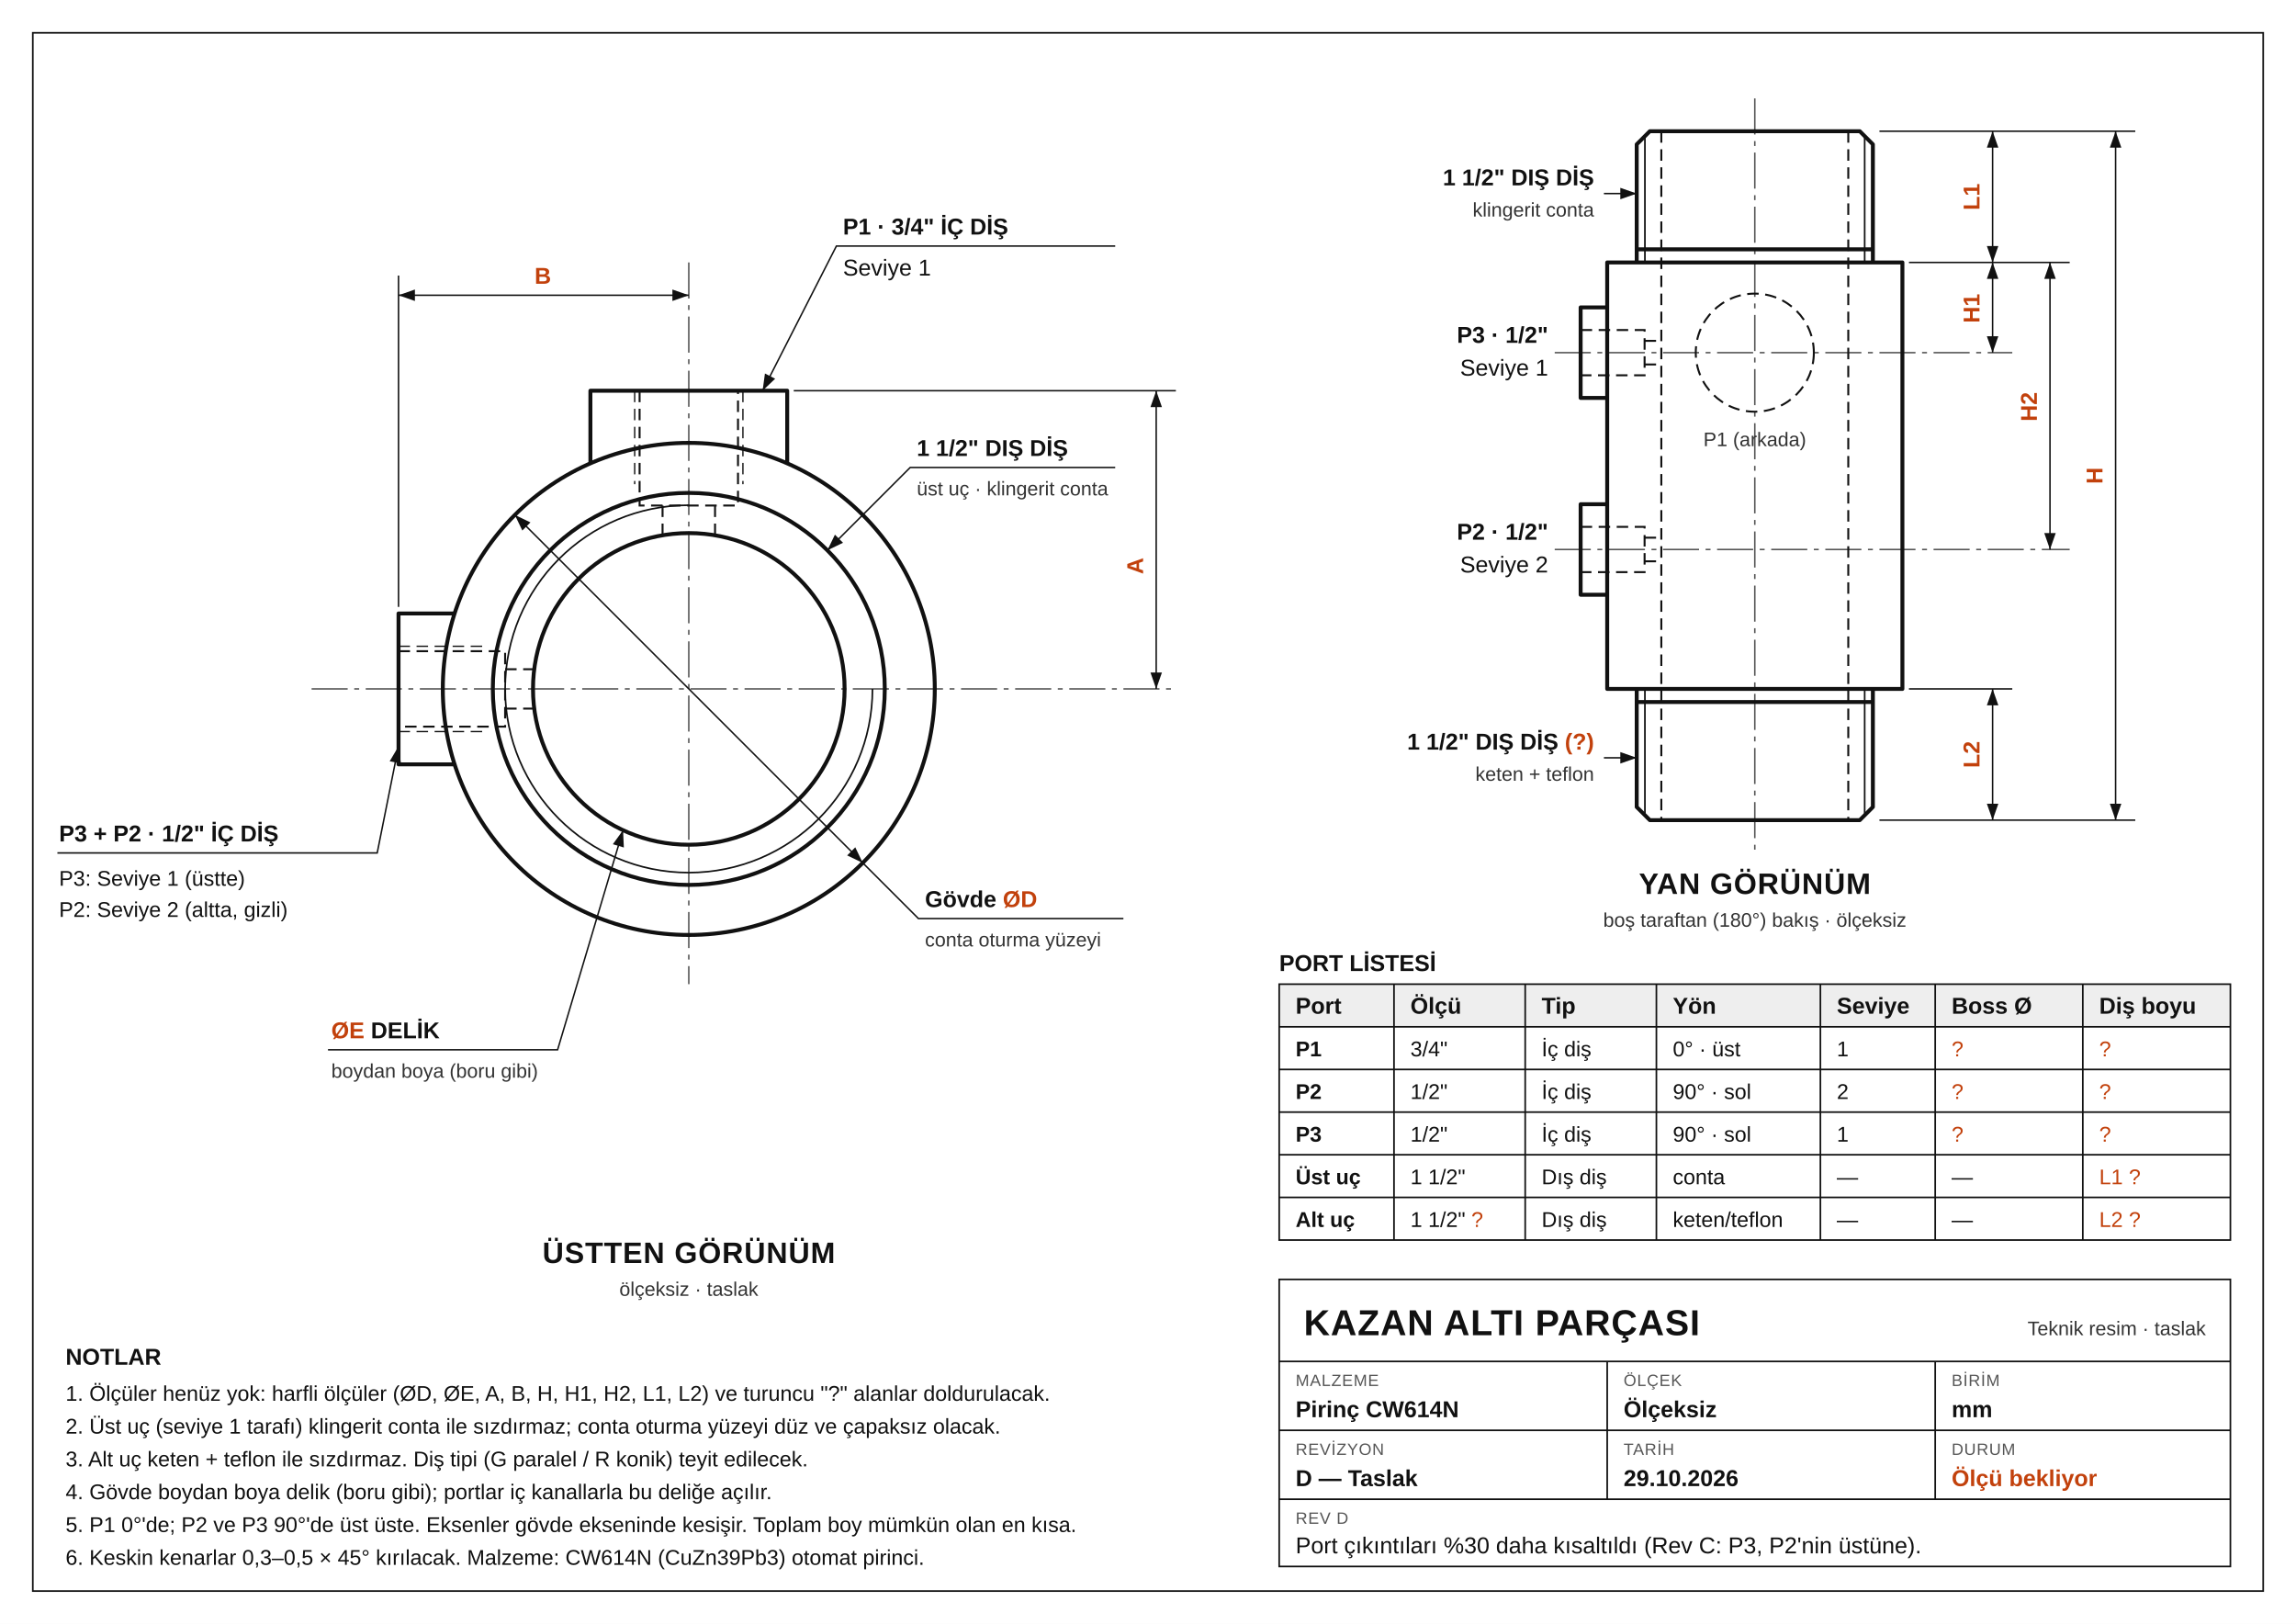
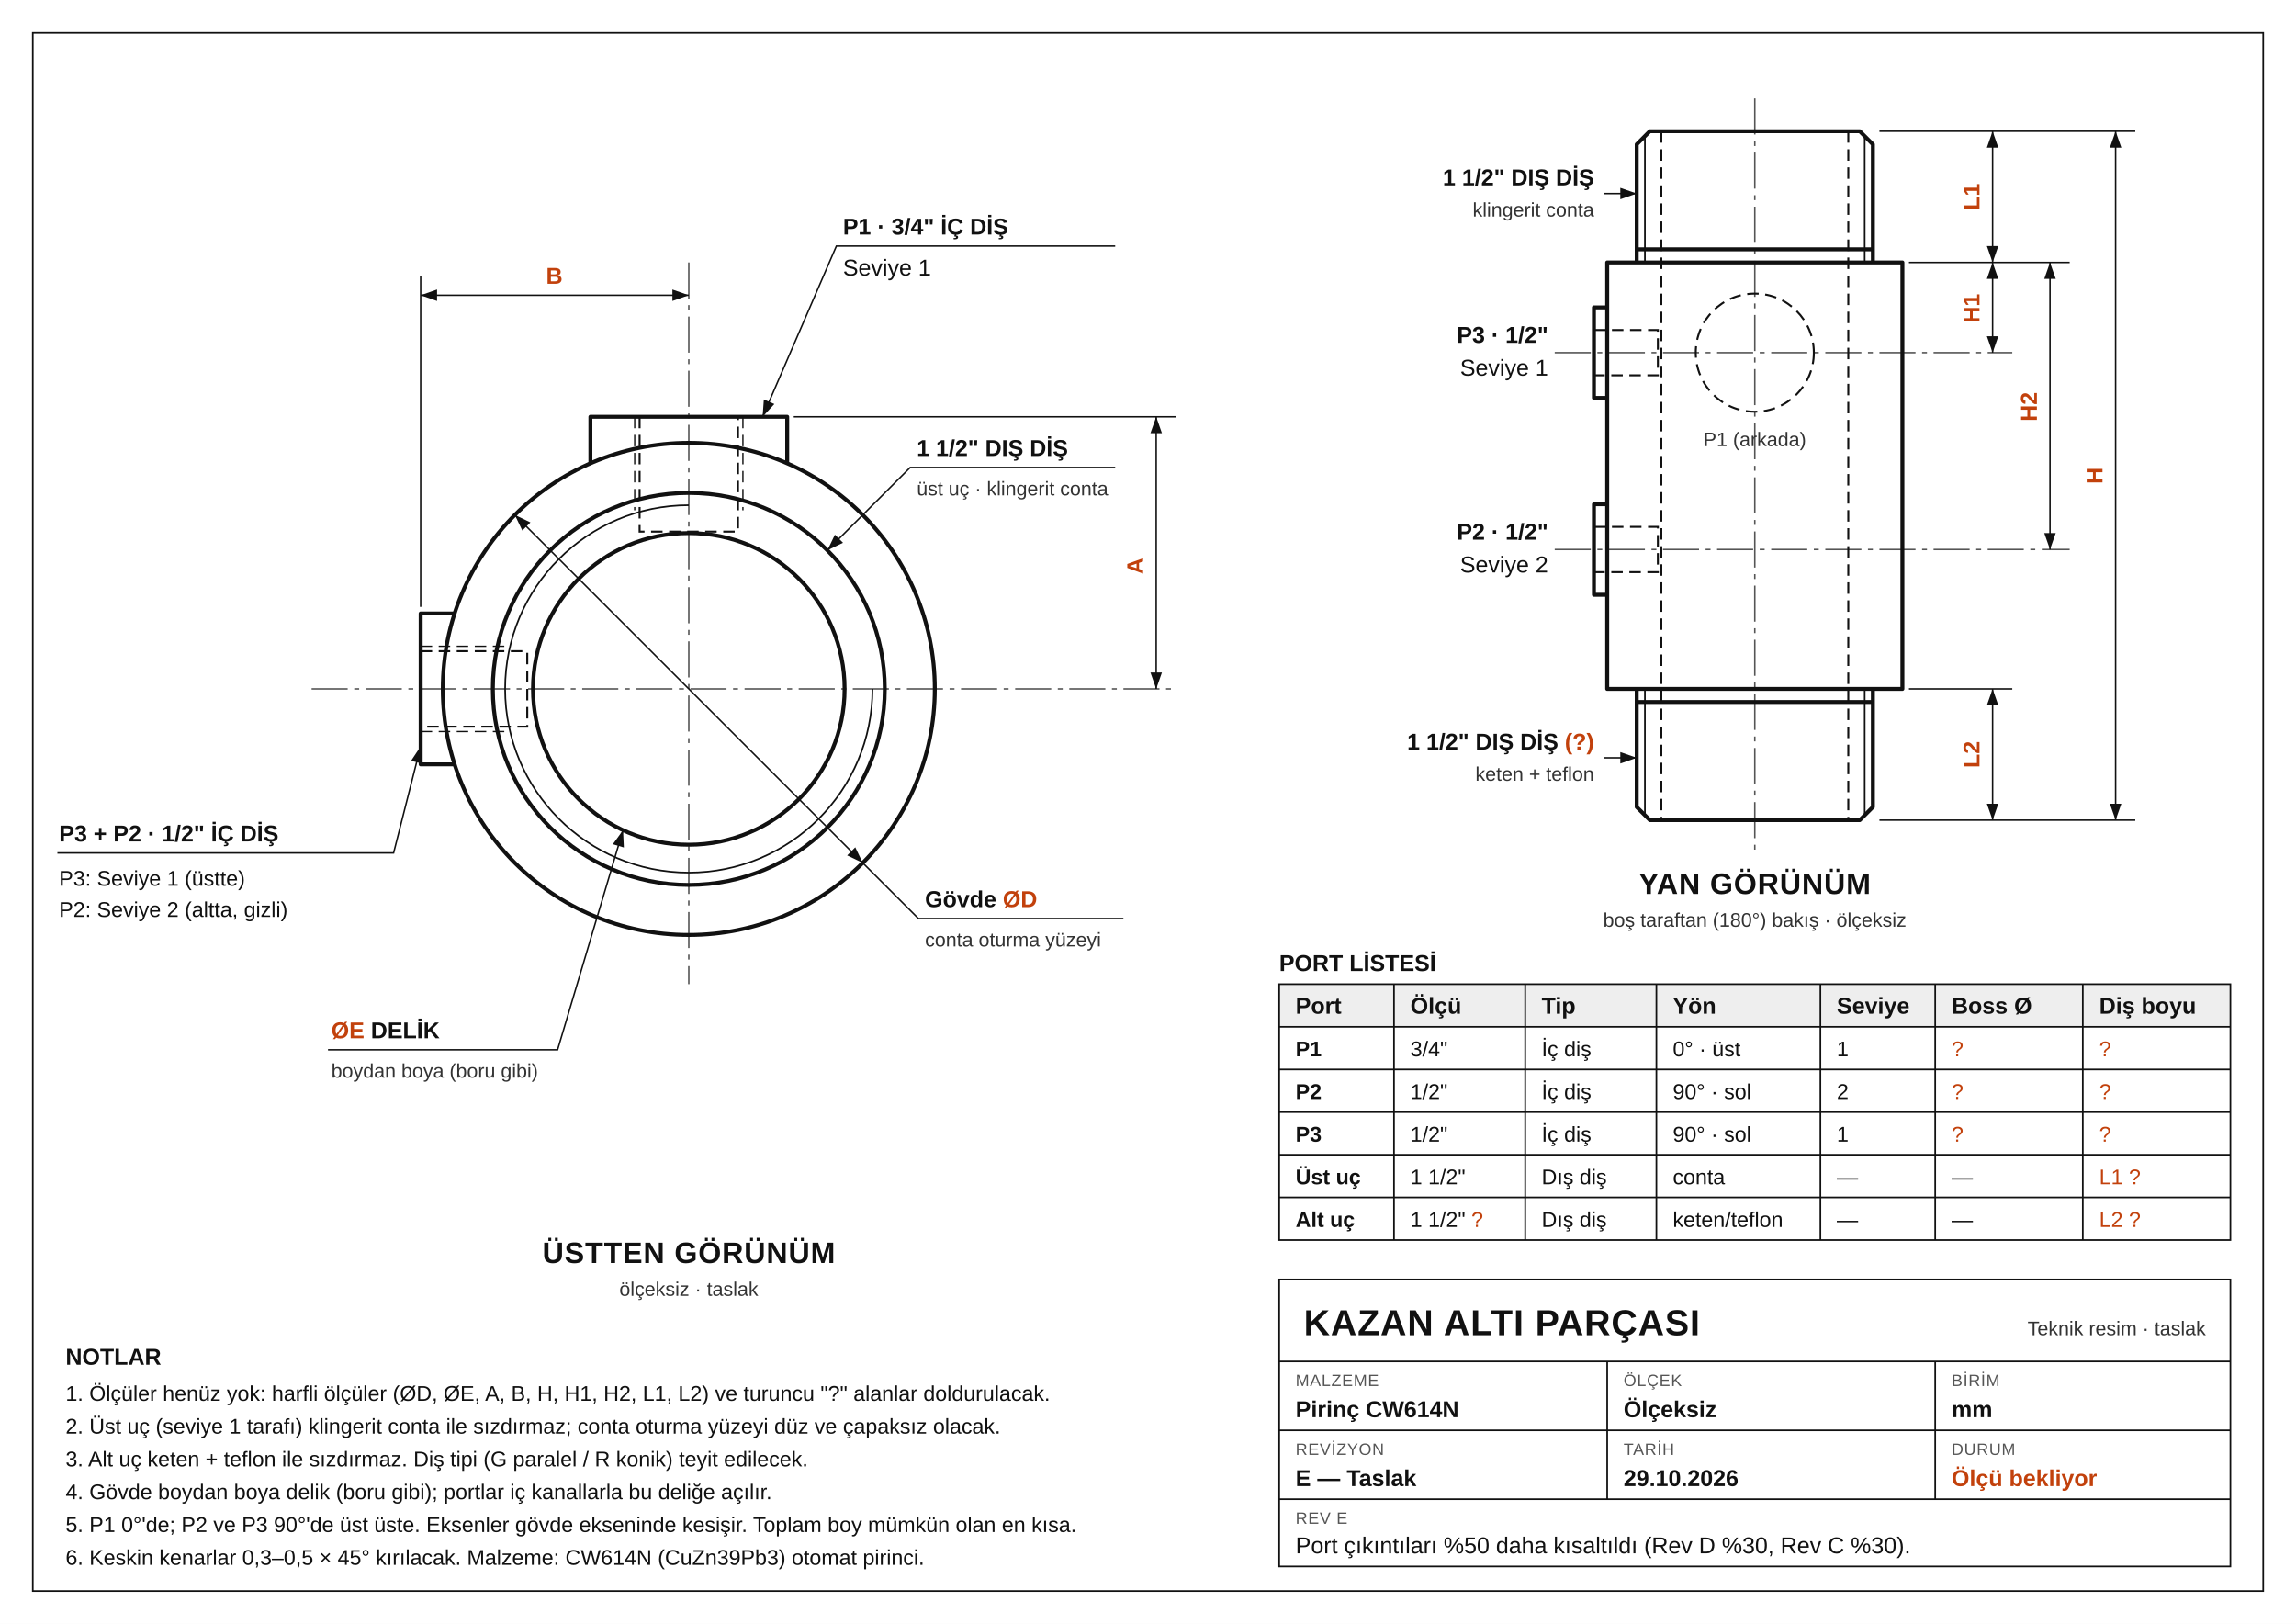
<svg xmlns="http://www.w3.org/2000/svg" viewBox="0 0 1400 990" width="1400" height="990" font-family="Arial, Helvetica, sans-serif">
  <defs>
    <marker id="arr" viewBox="0 0 10 10" refX="10" refY="5" markerWidth="10" markerHeight="10" markerUnits="userSpaceOnUse" orient="auto-start-reverse">
      <path d="M0,1.5 L10,5 L0,8.5 z" fill="#111" />
    </marker>
    <style>
      .vis{fill:none;stroke:#111;stroke-width:2.4;stroke-linejoin:round}
      .thin{fill:none;stroke:#111;stroke-width:1}
      .hid{fill:none;stroke:#111;stroke-width:1.2;stroke-dasharray:7 4}
      .hidt{fill:none;stroke:#111;stroke-width:0.8;stroke-dasharray:7 4}
      .ctr{fill:none;stroke:#555;stroke-width:0.9;stroke-dasharray:22 4 3 4}
      .dim{fill:none;stroke:#111;stroke-width:0.9}
      .dima{fill:none;stroke:#111;stroke-width:0.9;marker-start:url(#arr);marker-end:url(#arr)}
      .lead{fill:none;stroke:#111;stroke-width:0.9;marker-start:url(#arr)}
      .grid{fill:none;stroke:#111;stroke-width:1}
      .t{font-size:14px;fill:#111}
      .tb{font-size:14px;font-weight:700;fill:#111}
      .ts{font-size:12px;fill:#333}
      .tn{font-size:13px;fill:#111}
      .tl{font-size:10px;fill:#555;letter-spacing:.4px}
      .h{font-size:18px;font-weight:700;fill:#111;letter-spacing:.5px}
      .q{fill:#c2410c}
    </style>
  </defs>
  <rect x="0" y="0" width="1400" height="990" fill="#fff" />
  <rect x="20" y="20" width="1360" height="950" class="grid" stroke-width="1.6" />
  <g transform="translate(40,0)">
    <line class="ctr" x1="150" y1="420" x2="677" y2="420" />
    <line class="ctr" x1="380" y1="160" x2="380" y2="600" />
    <circle class="vis" cx="380" cy="420" r="150" />
    <circle class="vis" cx="380" cy="420" r="119.5" />
    <path class="thin" d="M380 308 A112 112 0 1 0 492 420" />
    <circle class="vis" cx="380" cy="420" r="95" />
-     <path class="vis" d="M320 282.5 V238.2 H440 V282.5" />
-     <path class="hid" d="M350 238.2 V308.2 H410 V238.2" />
-     <path class="hidt" d="M347 238.2 V295.2 M413 238.2 V295.2" />
-     <path class="hid" d="M364 308.2 V326.4 M396 308.2 V326.4" />
-     <path class="vis" d="M237.2 374 H203 V466 H237.2" />
-     <path class="hid" d="M203 397 H268 V443 H203" />
-     <path class="hidt" d="M203 394 H256 M203 446 H256" />
-     <path class="hid" d="M268 408 H285.8 M268 432 H285.8" />
+     <path class="vis" d="M320 282.5 V254.1 H440 V282.5" />
+     <path class="hid" d="M350 254.1 V324.1 H410 V254.1" />
+     <path class="hidt" d="M347 254.1 V311.1 M413 254.1 V311.1" />
+     <path class="vis" d="M237.2 374 H216.5 V466 H237.2" />
+     <path class="hid" d="M216.5 397 H281.5 V443 H216.5" />
+     <path class="hidt" d="M216.5 394 H269.5 M216.5 446 H269.5" />
    <line class="dima" x1="273.9" y1="313.9" x2="486.1" y2="526.1" />
    <polyline class="dim" points="486.1,526.1 520,560 645,560" />
    <text class="tb" x="524" y="553">Gövde <tspan class="q">ØD</tspan>
    </text>
    <text class="ts" x="524" y="577">conta oturma yüzeyi</text>
    <polyline class="lead" points="464.5,335.5 515,285 640,285" />
    <text class="tb" x="519" y="278">1 1/2" DIŞ DİŞ</text>
    <text class="ts" x="519" y="302">üst uç · klingerit conta</text>
    <polyline class="lead" points="339.9,506.1 300,640 160,640" />
    <text class="tb" x="162" y="633">
      <tspan class="q">ØE</tspan> DELİK</text>
    <text class="ts" x="162" y="657">boydan boya (boru gibi)</text>
-     <line class="dim" x1="444" y1="238.2" x2="677" y2="238.2" />
-     <line class="dima" x1="665" y1="238.2" x2="665" y2="420" />
+     <line class="dim" x1="444" y1="254.1" x2="677" y2="254.1" />
+     <line class="dima" x1="665" y1="254.1" x2="665" y2="420" />
    <text class="tb q" transform="translate(657 345) rotate(-90)" text-anchor="middle">A</text>
-     <line class="dim" x1="203" y1="370" x2="203" y2="168" />
-     <line class="dima" x1="203" y1="180" x2="380" y2="180" />
-     <text class="tb q" x="291" y="173" text-anchor="middle">B</text>
-     <polyline class="lead" points="425,238.2 470,150 640,150" />
+     <line class="dim" x1="216.5" y1="370" x2="216.5" y2="168" />
+     <line class="dima" x1="216.5" y1="180" x2="380" y2="180" />
+     <text class="tb q" x="298" y="173" text-anchor="middle">B</text>
+     <polyline class="lead" points="425,254.1 470,150 640,150" />
    <text class="tb" x="474" y="143">P1 · 3/4" İÇ DİŞ</text>
    <text class="t" x="474" y="168">Seviye 1</text>
-     <polyline class="lead" points="203,455 190,520 -5,520" />
+     <polyline class="lead" points="216.5,455 200,520 -5,520" />
    <text class="tb" x="-4" y="513">P3 + P2 · 1/2" İÇ DİŞ</text>
    <text class="tn" x="-4" y="540">P3: Seviye 1 (üstte)</text>
    <text class="tn" x="-4" y="559">P2: Seviye 2 (altta, gizli)</text>
    <text class="h" x="380" y="770" text-anchor="middle">ÜSTTEN GÖRÜNÜM</text>
    <text class="ts" x="380" y="790" text-anchor="middle">ölçeksiz · taslak</text>
  </g>
  <g>
    <line class="ctr" x1="1070" y1="60" x2="1070" y2="520" />
    <line class="ctr" x1="948" y1="215" x2="1227" y2="215" />
    <line class="ctr" x1="948" y1="335" x2="1262" y2="335" />
    <path class="vis" d="M998 160 V88 L1006 80 H1134 L1142 88 V160" />
    <path class="thin" d="M1003 84 V160 M1137 84 V160" />
    <line class="vis" x1="998" y1="152" x2="1142" y2="152" />
    <path class="vis" d="M980 160 H1160 V420 H980 Z" />
    <path class="vis" d="M998 420 V492 L1006 500 H1134 L1142 492 V420" />
    <path class="thin" d="M1003 420 V496 M1137 420 V496" />
    <line class="vis" x1="998" y1="428" x2="1142" y2="428" />
    <path class="hid" d="M1013 80 V500 M1127 80 V500" />
-     <path class="vis" d="M980 187.4 H963.8 V242.6 H980" />
-     <path class="hid" d="M963.8 201.2 H1002.8 V228.8 H963.8" />
-     <path class="hid" d="M1002.8 207.8 H1013 M1002.8 222.2 H1013" />
-     <path class="vis" d="M980 307.4 H963.8 V362.6 H980" />
-     <path class="hid" d="M963.8 321.2 H1002.8 V348.8 H963.8" />
-     <path class="hid" d="M1002.8 327.8 H1013 M1002.8 342.2 H1013" />
+     <path class="vis" d="M980 187.4 H971.9 V242.6 H980" />
+     <path class="hid" d="M971.9 201.2 H1010.9 V228.8 H971.9" />
+     <path class="vis" d="M980 307.4 H971.9 V362.6 H980" />
+     <path class="hid" d="M971.9 321.2 H1010.9 V348.8 H971.9" />
    <circle class="hid" cx="1070" cy="215" r="36" />
    <text class="ts" x="1070" y="272" text-anchor="middle">P1 (arkada)</text>
    <line class="dim" x1="1146" y1="80" x2="1302" y2="80" />
    <line class="dim" x1="1164" y1="160" x2="1262" y2="160" />
    <line class="dim" x1="1164" y1="420" x2="1227" y2="420" />
    <line class="dim" x1="1146" y1="500" x2="1302" y2="500" />
    <line class="dima" x1="1215" y1="80" x2="1215" y2="160" />
    <text class="tb q" transform="translate(1207 120) rotate(-90)" text-anchor="middle">L1</text>
    <line class="dima" x1="1215" y1="160" x2="1215" y2="215" />
    <text class="tb q" transform="translate(1207 188) rotate(-90)" text-anchor="middle">H1</text>
    <line class="dima" x1="1215" y1="420" x2="1215" y2="500" />
    <text class="tb q" transform="translate(1207 460) rotate(-90)" text-anchor="middle">L2</text>
    <line class="dima" x1="1250" y1="160" x2="1250" y2="335" />
    <text class="tb q" transform="translate(1242 248) rotate(-90)" text-anchor="middle">H2</text>
    <line class="dima" x1="1290" y1="80" x2="1290" y2="500" />
    <text class="tb q" transform="translate(1282 290) rotate(-90)" text-anchor="middle">H</text>
    <polyline class="lead" points="998,118 978,118" />
    <text class="tb" x="972" y="113" text-anchor="end">1 1/2" DIŞ DİŞ</text>
    <text class="ts" x="972" y="132" text-anchor="end">klingerit conta</text>
    <polyline class="lead" points="998,462 978,462" />
    <text class="tb" x="972" y="457" text-anchor="end">1 1/2" DIŞ DİŞ <tspan class="q">(?)</tspan>
    </text>
    <text class="ts" x="972" y="476" text-anchor="end">keten + teflon</text>
    <text class="tb" x="944" y="209" text-anchor="end">P3 · 1/2"</text>
    <text class="t" x="944" y="229" text-anchor="end">Seviye 1</text>
    <text class="tb" x="944" y="329" text-anchor="end">P2 · 1/2"</text>
    <text class="t" x="944" y="349" text-anchor="end">Seviye 2</text>
    <text class="h" x="1070" y="545" text-anchor="middle">YAN GÖRÜNÜM</text>
    <text class="ts" x="1070" y="565" text-anchor="middle">boş taraftan (180°) bakış · ölçeksiz</text>
  </g>
  <g>
    <text class="tb" x="780" y="592">PORT LİSTESİ</text>
    <rect x="780" y="600" width="580" height="26" fill="#eee" />
    <rect x="780" y="600" width="580" height="156" class="grid" />
    <path class="grid" d="M780 626 H1360 M780 652 H1360 M780 678 H1360 M780 704 H1360 M780 730 H1360" />
    <path class="grid" d="M850 600 V756 M930 600 V756 M1010 600 V756 M1110 600 V756 M1180 600 V756 M1270 600 V756" />
    <g class="tb" font-size="13">
      <text x="790" y="618">Port</text>
      <text x="860" y="618">Ölçü</text>
      <text x="940" y="618">Tip</text>
      <text x="1020" y="618">Yön</text>
      <text x="1120" y="618">Seviye</text>
      <text x="1190" y="618">Boss Ø</text>
      <text x="1280" y="618">Diş boyu</text>
    </g>
    <g class="tn">
      <text x="790" y="644" font-weight="700">P1</text>
      <text x="860" y="644">3/4"</text>
      <text x="940" y="644">İç diş</text>
      <text x="1020" y="644">0° · üst</text>
      <text x="1120" y="644">1</text>
      <text x="1190" y="644" class="q">?</text>
      <text x="1280" y="644" class="q">?</text>
      <text x="790" y="670" font-weight="700">P2</text>
      <text x="860" y="670">1/2"</text>
      <text x="940" y="670">İç diş</text>
      <text x="1020" y="670">90° · sol</text>
      <text x="1120" y="670">2</text>
      <text x="1190" y="670" class="q">?</text>
      <text x="1280" y="670" class="q">?</text>
      <text x="790" y="696" font-weight="700">P3</text>
      <text x="860" y="696">1/2"</text>
      <text x="940" y="696">İç diş</text>
      <text x="1020" y="696">90° · sol</text>
      <text x="1120" y="696">1</text>
      <text x="1190" y="696" class="q">?</text>
      <text x="1280" y="696" class="q">?</text>
      <text x="790" y="722" font-weight="700">Üst uç</text>
      <text x="860" y="722">1 1/2"</text>
      <text x="940" y="722">Dış diş</text>
      <text x="1020" y="722">conta</text>
      <text x="1120" y="722">—</text>
      <text x="1190" y="722">—</text>
      <text x="1280" y="722" class="q">L1 ?</text>
      <text x="790" y="748" font-weight="700">Alt uç</text>
      <text x="860" y="748">1 1/2" <tspan class="q">?</tspan>
      </text>
      <text x="940" y="748">Dış diş</text>
      <text x="1020" y="748">keten/teflon</text>
      <text x="1120" y="748">—</text>
      <text x="1190" y="748">—</text>
      <text x="1280" y="748" class="q">L2 ?</text>
    </g>
  </g>
  <g>
    <text class="tb" x="40" y="832">NOTLAR</text>
    <text class="tn" x="40" y="854">1. Ölçüler henüz yok: harfli ölçüler (ØD, ØE, A, B, H, H1, H2, L1, L2) ve turuncu "?" alanlar doldurulacak.</text>
    <text class="tn" x="40" y="874">2. Üst uç (seviye 1 tarafı) klingerit conta ile sızdırmaz; conta oturma yüzeyi düz ve çapaksız olacak.</text>
    <text class="tn" x="40" y="894">3. Alt uç keten + teflon ile sızdırmaz. Diş tipi (G paralel / R konik) teyit edilecek.</text>
    <text class="tn" x="40" y="914">4. Gövde boydan boya delik (boru gibi); portlar iç kanallarla bu deliğe açılır.</text>
    <text class="tn" x="40" y="934">5. P1 0°'de; P2 ve P3 90°'de üst üste. Eksenler gövde ekseninde kesişir. Toplam boy mümkün olan en kısa.</text>
    <text class="tn" x="40" y="954">6. Keskin kenarlar 0,3–0,5 × 45° kırılacak. Malzeme: CW614N (CuZn39Pb3) otomat pirinci.</text>
  </g>
  <g>
    <rect x="780" y="780" width="580" height="175" class="grid" stroke-width="1.6" />
    <path class="grid" d="M780 830 H1360 M780 872 H1360 M780 914 H1360" />
    <path class="grid" d="M980 830 V914 M1180 830 V914" />
    <text x="795" y="814" font-size="22" font-weight="700" fill="#111" letter-spacing=".5">KAZAN ALTI PARÇASI</text>
    <text class="ts" x="1345" y="814" text-anchor="end">Teknik resim · taslak</text>
    <text class="tl" x="790" y="845">MALZEME</text>
    <text class="tb" x="790" y="864">Pirinç CW614N</text>
    <text class="tl" x="990" y="845">ÖLÇEK</text>
    <text class="tb" x="990" y="864">Ölçeksiz</text>
    <text class="tl" x="1190" y="845">BİRİM</text>
    <text class="tb" x="1190" y="864">mm</text>
    <text class="tl" x="790" y="887">REVİZYON</text>
-     <text class="tb" x="790" y="906">D — Taslak</text>
+     <text class="tb" x="790" y="906">E — Taslak</text>
    <text class="tl" x="990" y="887">TARİH</text>
    <text class="tb" x="990" y="906">29.10.2026</text>
    <text class="tl" x="1190" y="887">DURUM</text>
    <text class="tb q" x="1190" y="906">Ölçü bekliyor</text>
-     <text class="tl" x="790" y="929">REV D</text>
-     <text class="t" x="790" y="947">Port çıkıntıları %30 daha kısaltıldı (Rev C: P3, P2'nin üstüne).</text>
+     <text class="tl" x="790" y="929">REV E</text>
+     <text class="t" x="790" y="947">Port çıkıntıları %50 daha kısaltıldı (Rev D %30, Rev C %30).</text>
  </g>
</svg>
